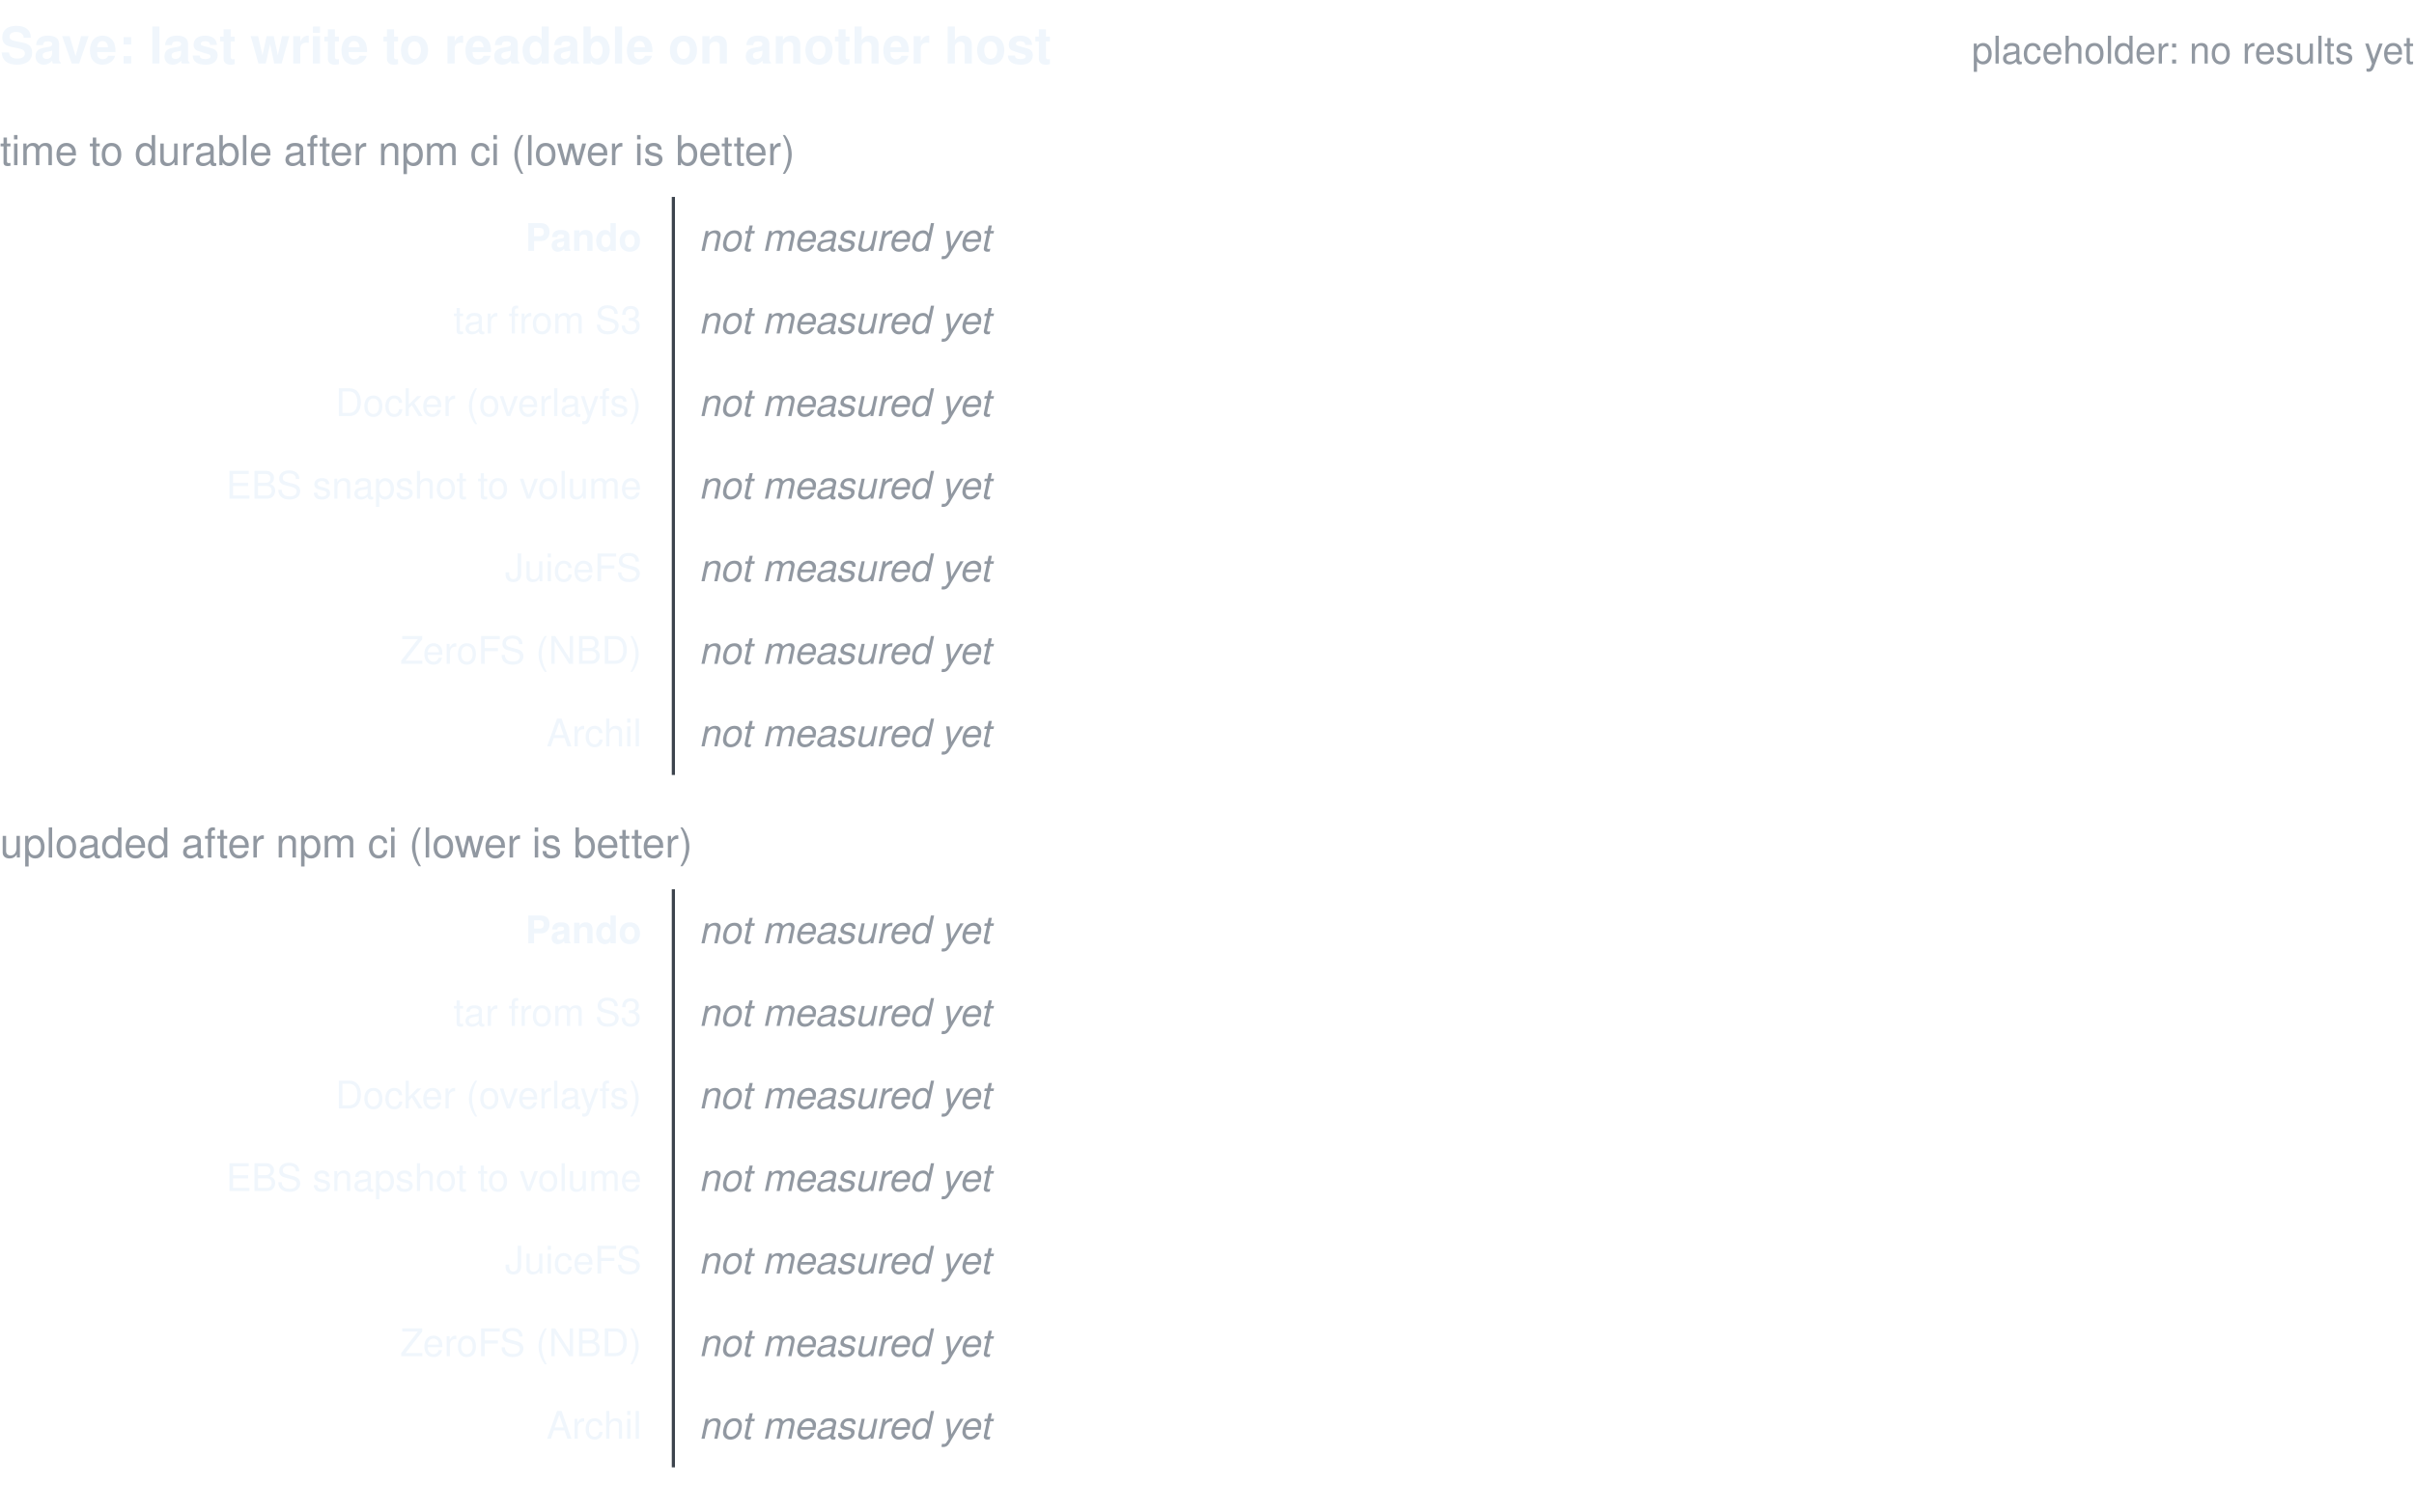
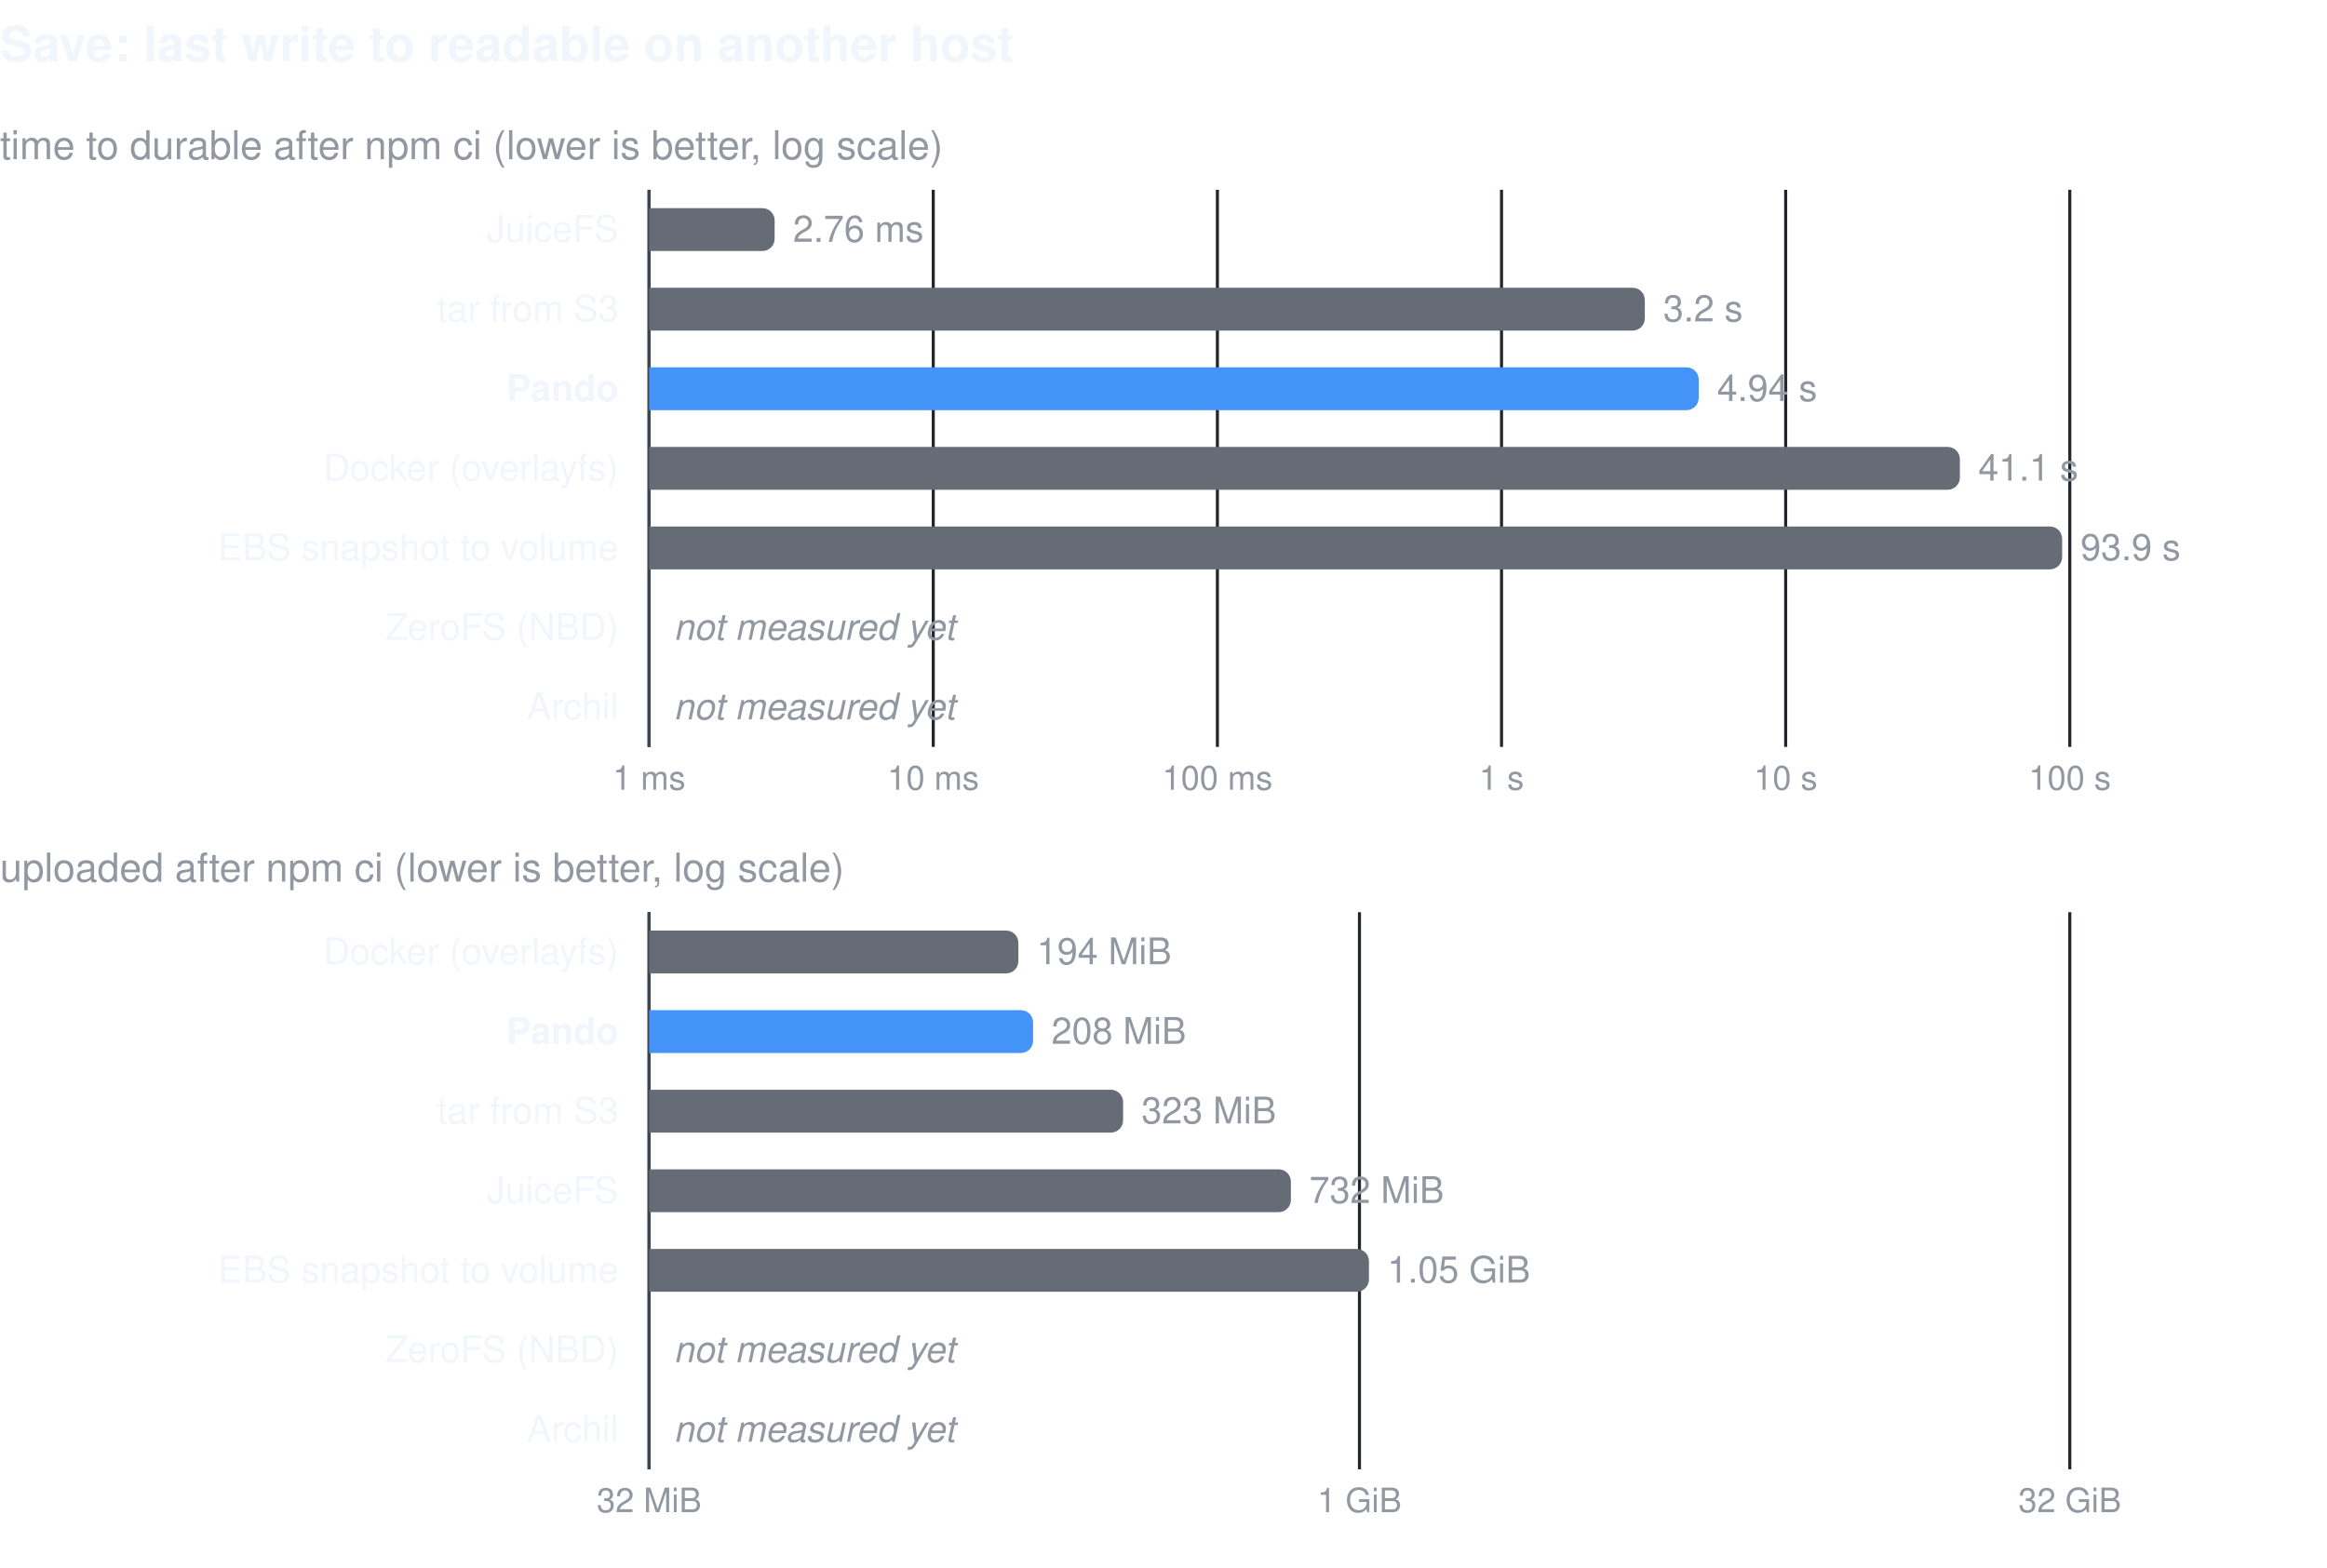
- <svg xmlns="http://www.w3.org/2000/svg" width="760" height="476" viewBox="0 0 760 476" font-family="-apple-system, BlinkMacSystemFont, 'Segoe UI', Helvetica, Arial, sans-serif" role="img">
+ <svg xmlns="http://www.w3.org/2000/svg" width="760" height="512" viewBox="0 0 760 512" font-family="-apple-system, BlinkMacSystemFont, 'Segoe UI', Helvetica, Arial, sans-serif" role="img">
  <text x="0" y="20" font-size="16" font-weight="600" fill="#f0f6fc">Save: last write to readable on another host</text>
-   <text x="0" y="52" font-size="13" fill="#9198a1">time to durable after npm ci (lower is better)</text>
+   <text x="0" y="52" font-size="13" fill="#9198a1">time to durable after npm ci (lower is better, log scale)</text>
+   <line x1="212.0" y1="62" x2="212.0" y2="244" stroke="#21262d" stroke-width="1" />
+   <text x="212.0" y="258" font-size="11" fill="#9198a1" text-anchor="middle">1 ms</text>
+   <line x1="304.8" y1="62" x2="304.8" y2="244" stroke="#21262d" stroke-width="1" />
+   <text x="304.8" y="258" font-size="11" fill="#9198a1" text-anchor="middle">10 ms</text>
+   <line x1="397.6" y1="62" x2="397.6" y2="244" stroke="#21262d" stroke-width="1" />
+   <text x="397.6" y="258" font-size="11" fill="#9198a1" text-anchor="middle">100 ms</text>
+   <line x1="490.4" y1="62" x2="490.4" y2="244" stroke="#21262d" stroke-width="1" />
+   <text x="490.4" y="258" font-size="11" fill="#9198a1" text-anchor="middle">1 s</text>
+   <line x1="583.2" y1="62" x2="583.2" y2="244" stroke="#21262d" stroke-width="1" />
+   <text x="583.2" y="258" font-size="11" fill="#9198a1" text-anchor="middle">10 s</text>
+   <line x1="676.0" y1="62" x2="676.0" y2="244" stroke="#21262d" stroke-width="1" />
+   <text x="676.0" y="258" font-size="11" fill="#9198a1" text-anchor="middle">100 s</text>
  <line x1="212" y1="62" x2="212" y2="244" stroke="#3d444d" stroke-width="1" />
-   <text x="202" y="79.0" font-size="12" fill="#f0f6fc" text-anchor="end" font-weight="600">Pando</text>
-   <text x="220" y="79.0" font-size="12" font-style="italic" fill="#9198a1">not measured yet</text>
+   <text x="202" y="79.0" font-size="12" fill="#f0f6fc" text-anchor="end">JuiceFS</text>
+   <path d="M212,68.0 h37.0 a4,4 0 0 1 4,4 v6 a4,4 0 0 1 -4,4 h-37.0 z" fill="#656c76" />
+   <text x="259.0" y="79.0" font-size="12" fill="#9198a1">2.76 ms</text>
  <text x="202" y="105.0" font-size="12" fill="#f0f6fc" text-anchor="end">tar from S3</text>
-   <text x="220" y="105.0" font-size="12" font-style="italic" fill="#9198a1">not measured yet</text>
-   <text x="202" y="131.0" font-size="12" fill="#f0f6fc" text-anchor="end">Docker (overlayfs)</text>
-   <text x="220" y="131.0" font-size="12" font-style="italic" fill="#9198a1">not measured yet</text>
-   <text x="202" y="157.0" font-size="12" fill="#f0f6fc" text-anchor="end">EBS snapshot to volume</text>
-   <text x="220" y="157.0" font-size="12" font-style="italic" fill="#9198a1">not measured yet</text>
-   <text x="202" y="183.0" font-size="12" fill="#f0f6fc" text-anchor="end">JuiceFS</text>
-   <text x="220" y="183.0" font-size="12" font-style="italic" fill="#9198a1">not measured yet</text>
+   <path d="M212,94.0 h321.2 a4,4 0 0 1 4,4 v6 a4,4 0 0 1 -4,4 h-321.2 z" fill="#656c76" />
+   <text x="543.2" y="105.0" font-size="12" fill="#9198a1">3.2 s</text>
+   <text x="202" y="131.0" font-size="12" fill="#f0f6fc" text-anchor="end" font-weight="600">Pando</text>
+   <path d="M212,120.0 h338.8 a4,4 0 0 1 4,4 v6 a4,4 0 0 1 -4,4 h-338.8 z" fill="#4493f8" />
+   <text x="560.8" y="131.0" font-size="12" fill="#9198a1">4.94 s</text>
+   <text x="202" y="157.0" font-size="12" fill="#f0f6fc" text-anchor="end">Docker (overlayfs)</text>
+   <path d="M212,146.0 h424.1 a4,4 0 0 1 4,4 v6 a4,4 0 0 1 -4,4 h-424.1 z" fill="#656c76" />
+   <text x="646.1" y="157.0" font-size="12" fill="#9198a1">41.1 s</text>
+   <text x="202" y="183.0" font-size="12" fill="#f0f6fc" text-anchor="end">EBS snapshot to volume</text>
+   <path d="M212,172.0 h457.5 a4,4 0 0 1 4,4 v6 a4,4 0 0 1 -4,4 h-457.5 z" fill="#656c76" />
+   <text x="679.5" y="183.0" font-size="12" fill="#9198a1">93.9 s</text>
  <text x="202" y="209.0" font-size="12" fill="#f0f6fc" text-anchor="end">ZeroFS (NBD)</text>
  <text x="220" y="209.0" font-size="12" font-style="italic" fill="#9198a1">not measured yet</text>
  <text x="202" y="235.0" font-size="12" fill="#f0f6fc" text-anchor="end">Archil</text>
  <text x="220" y="235.0" font-size="12" font-style="italic" fill="#9198a1">not measured yet</text>
-   <text x="0" y="270" font-size="13" fill="#9198a1">uploaded after npm ci (lower is better)</text>
-   <line x1="212" y1="280" x2="212" y2="462" stroke="#3d444d" stroke-width="1" />
-   <text x="202" y="297.0" font-size="12" fill="#f0f6fc" text-anchor="end" font-weight="600">Pando</text>
-   <text x="220" y="297.0" font-size="12" font-style="italic" fill="#9198a1">not measured yet</text>
-   <text x="202" y="323.0" font-size="12" fill="#f0f6fc" text-anchor="end">tar from S3</text>
-   <text x="220" y="323.0" font-size="12" font-style="italic" fill="#9198a1">not measured yet</text>
-   <text x="202" y="349.0" font-size="12" fill="#f0f6fc" text-anchor="end">Docker (overlayfs)</text>
-   <text x="220" y="349.0" font-size="12" font-style="italic" fill="#9198a1">not measured yet</text>
-   <text x="202" y="375.0" font-size="12" fill="#f0f6fc" text-anchor="end">EBS snapshot to volume</text>
-   <text x="220" y="375.0" font-size="12" font-style="italic" fill="#9198a1">not measured yet</text>
-   <text x="202" y="401.0" font-size="12" fill="#f0f6fc" text-anchor="end">JuiceFS</text>
-   <text x="220" y="401.0" font-size="12" font-style="italic" fill="#9198a1">not measured yet</text>
-   <text x="202" y="427.0" font-size="12" fill="#f0f6fc" text-anchor="end">ZeroFS (NBD)</text>
-   <text x="220" y="427.0" font-size="12" font-style="italic" fill="#9198a1">not measured yet</text>
-   <text x="202" y="453.0" font-size="12" fill="#f0f6fc" text-anchor="end">Archil</text>
-   <text x="220" y="453.0" font-size="12" font-style="italic" fill="#9198a1">not measured yet</text>
-   <text x="760" y="20" font-size="12" fill="#9198a1" text-anchor="end">placeholder: no results yet</text>
+   <text x="0" y="288" font-size="13" fill="#9198a1">uploaded after npm ci (lower is better, log scale)</text>
+   <line x1="212.0" y1="298" x2="212.0" y2="480" stroke="#21262d" stroke-width="1" />
+   <text x="212.0" y="494" font-size="11" fill="#9198a1" text-anchor="middle">32 MiB</text>
+   <line x1="444.0" y1="298" x2="444.0" y2="480" stroke="#21262d" stroke-width="1" />
+   <text x="444.0" y="494" font-size="11" fill="#9198a1" text-anchor="middle">1 GiB</text>
+   <line x1="676.0" y1="298" x2="676.0" y2="480" stroke="#21262d" stroke-width="1" />
+   <text x="676.0" y="494" font-size="11" fill="#9198a1" text-anchor="middle">32 GiB</text>
+   <line x1="212" y1="298" x2="212" y2="480" stroke="#3d444d" stroke-width="1" />
+   <text x="202" y="315.0" font-size="12" fill="#f0f6fc" text-anchor="end">Docker (overlayfs)</text>
+   <path d="M212,304.0 h116.6 a4,4 0 0 1 4,4 v6 a4,4 0 0 1 -4,4 h-116.6 z" fill="#656c76" />
+   <text x="338.6" y="315.0" font-size="12" fill="#9198a1">194 MiB</text>
+   <text x="202" y="341.0" font-size="12" fill="#f0f6fc" text-anchor="end" font-weight="600">Pando</text>
+   <path d="M212,330.0 h121.4 a4,4 0 0 1 4,4 v6 a4,4 0 0 1 -4,4 h-121.4 z" fill="#4493f8" />
+   <text x="343.4" y="341.0" font-size="12" fill="#9198a1">208 MiB</text>
+   <text x="202" y="367.0" font-size="12" fill="#f0f6fc" text-anchor="end">tar from S3</text>
+   <path d="M212,356.0 h150.8 a4,4 0 0 1 4,4 v6 a4,4 0 0 1 -4,4 h-150.8 z" fill="#656c76" />
+   <text x="372.8" y="367.0" font-size="12" fill="#9198a1">323 MiB</text>
+   <text x="202" y="393.0" font-size="12" fill="#f0f6fc" text-anchor="end">JuiceFS</text>
+   <path d="M212,382.0 h205.6 a4,4 0 0 1 4,4 v6 a4,4 0 0 1 -4,4 h-205.6 z" fill="#656c76" />
+   <text x="427.6" y="393.0" font-size="12" fill="#9198a1">732 MiB</text>
+   <text x="202" y="419.0" font-size="12" fill="#f0f6fc" text-anchor="end">EBS snapshot to volume</text>
+   <path d="M212,408.0 h231.1 a4,4 0 0 1 4,4 v6 a4,4 0 0 1 -4,4 h-231.1 z" fill="#656c76" />
+   <text x="453.1" y="419.0" font-size="12" fill="#9198a1">1.05 GiB</text>
+   <text x="202" y="445.0" font-size="12" fill="#f0f6fc" text-anchor="end">ZeroFS (NBD)</text>
+   <text x="220" y="445.0" font-size="12" font-style="italic" fill="#9198a1">not measured yet</text>
+   <text x="202" y="471.0" font-size="12" fill="#f0f6fc" text-anchor="end">Archil</text>
+   <text x="220" y="471.0" font-size="12" font-style="italic" fill="#9198a1">not measured yet</text>
</svg>
